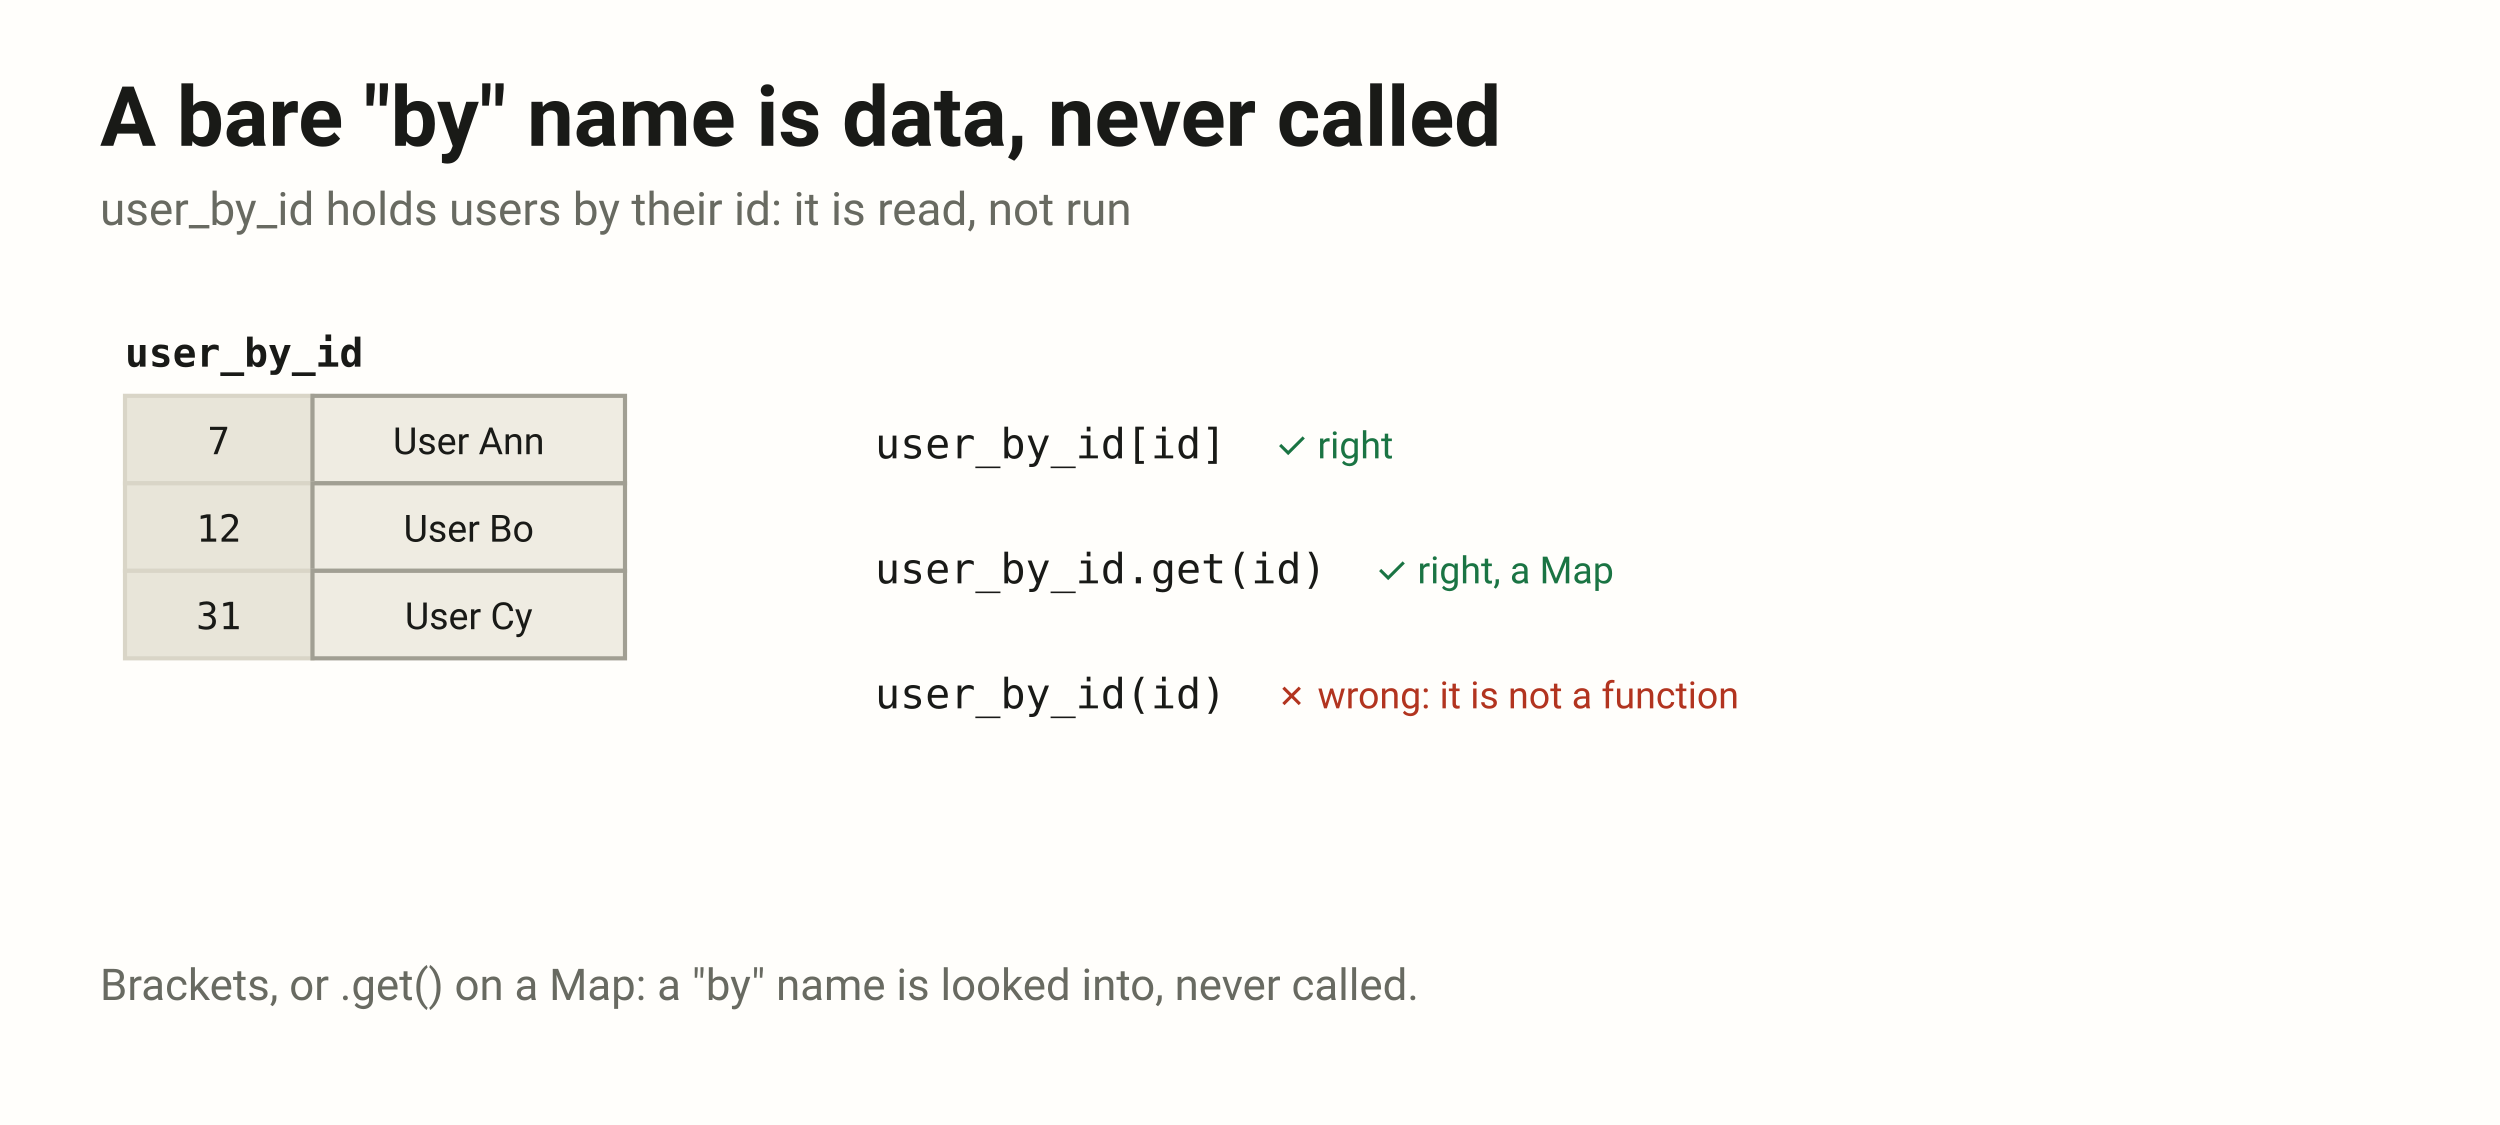
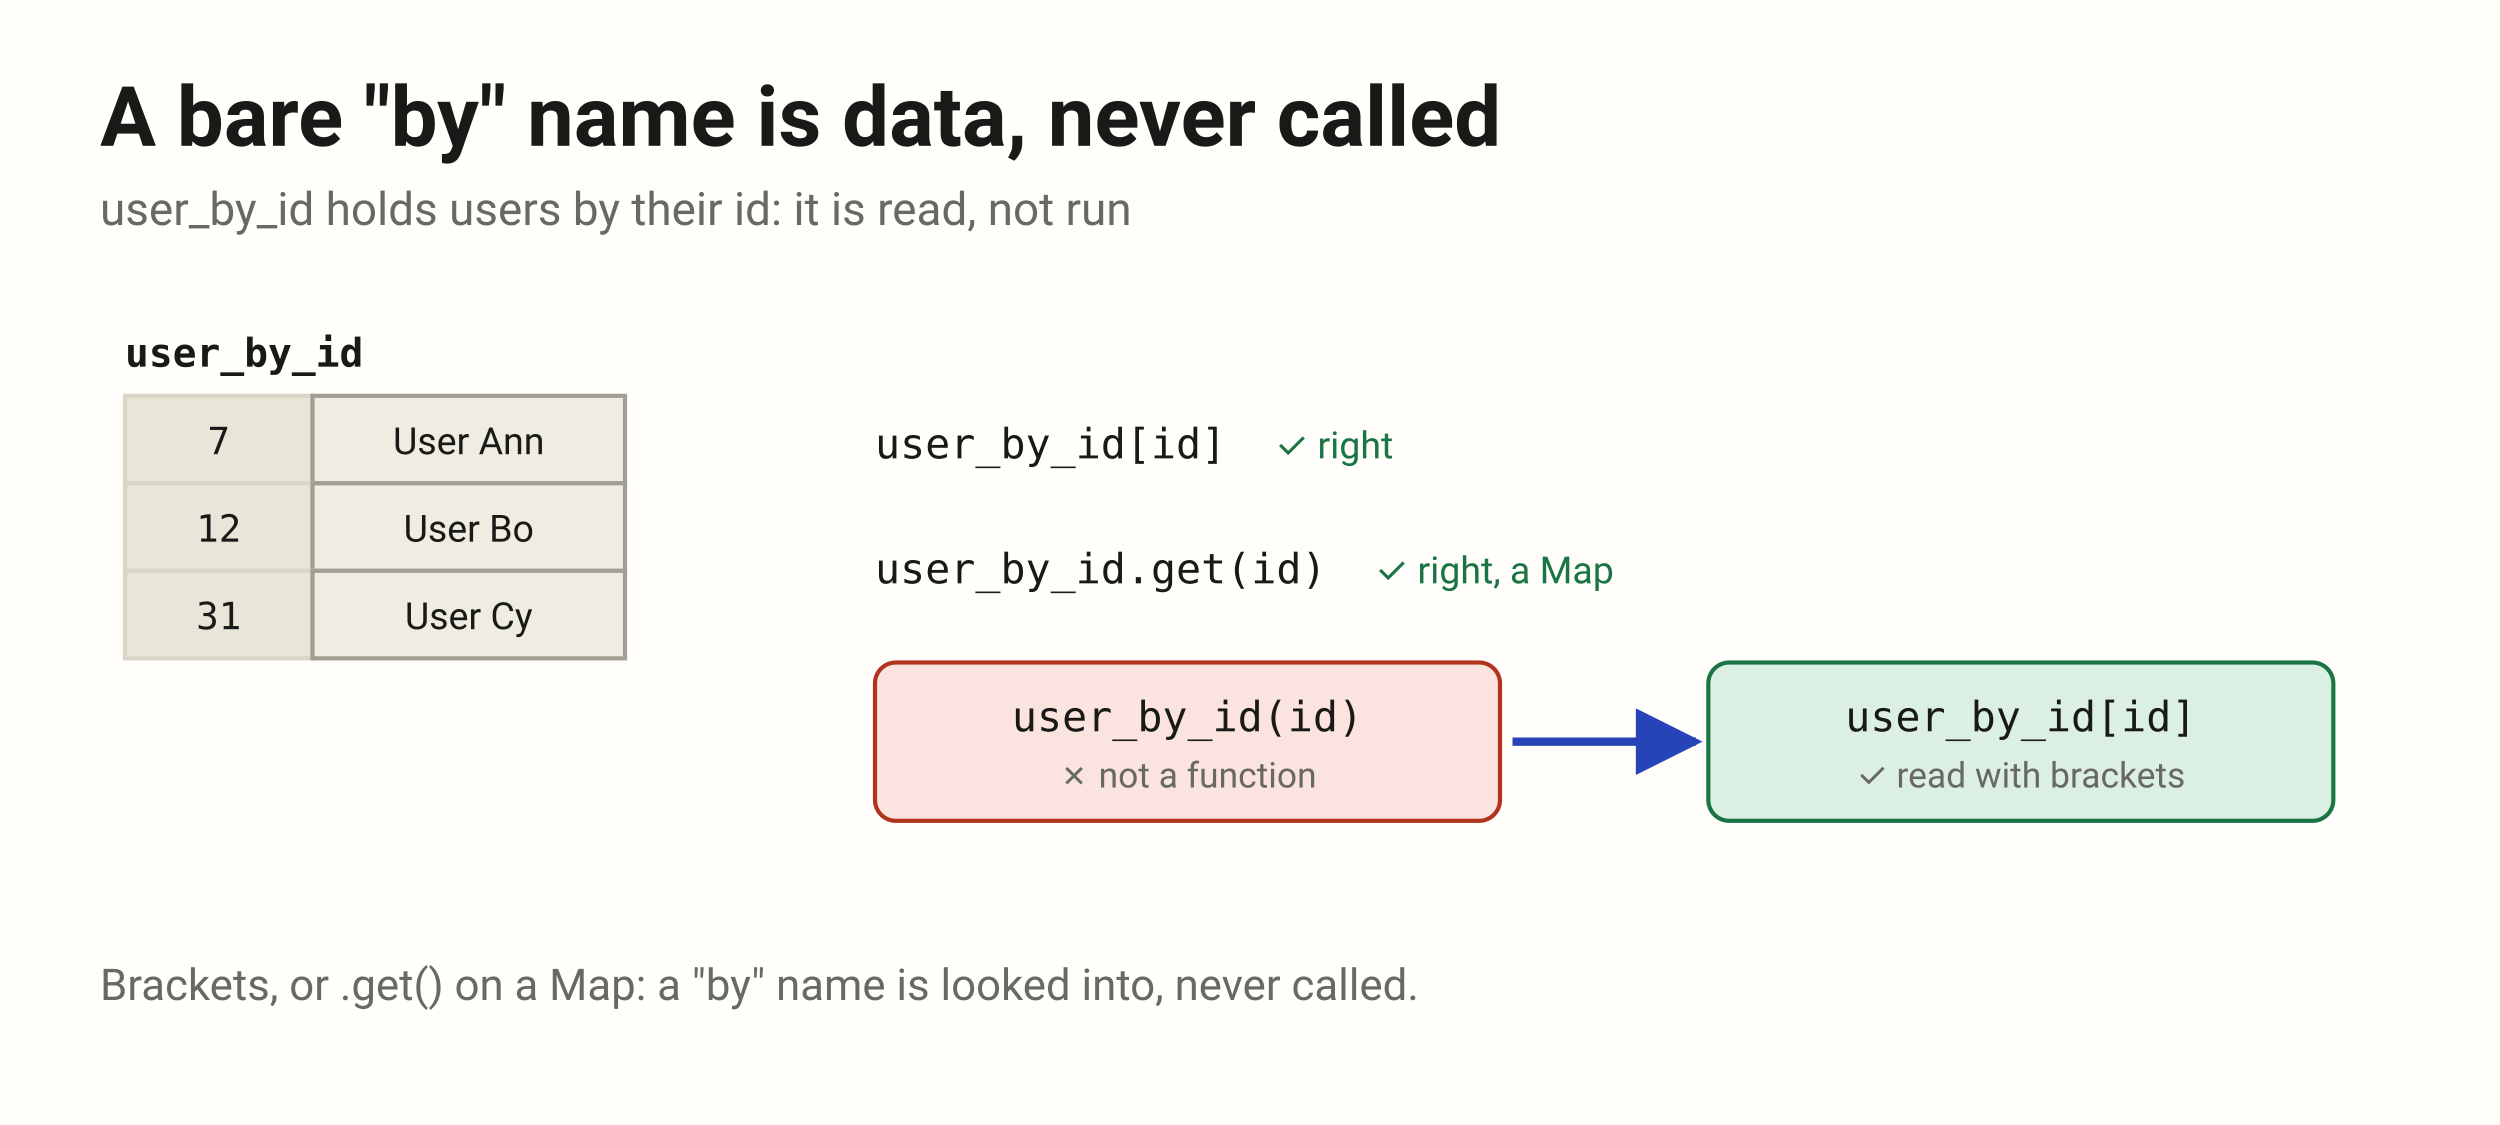
<svg xmlns="http://www.w3.org/2000/svg" width="1200" height="540" viewBox="0 0 1200 540" font-family="system-ui, -apple-system, 'Segoe UI', Roboto, sans-serif">
  <rect width="1200" height="540" fill="#fffefb" />
  <defs>
    <marker id="arrow" viewBox="0 0 10 10" refX="9" refY="5" markerWidth="8" markerHeight="8" orient="auto-start-reverse">
      <path d="M0 0 L10 5 L0 10 z" fill="#2743b8" />
    </marker>
  </defs>
  <text x="48" y="70" fill="#191a17" font-size="40" font-weight="700">A bare "by" name is data, never called</text>
  <text x="48" y="108" fill="#686a61" font-size="22">user_by_id holds users by their id: it is read, not run</text>
  <text x="60" y="176" fill="#191a17" font-size="19" font-family="ui-monospace, 'JetBrains Mono', Menlo, monospace" font-weight="700">user_by_id</text>
  <rect x="60" y="190" width="90" height="42" rx="0" fill="#e8e5d9" stroke="#d9d5c7" stroke-width="2" />
  <text x="105.0" y="218.0" fill="#191a17" font-size="18" font-family="ui-monospace, 'JetBrains Mono', Menlo, monospace" text-anchor="middle">7</text>
  <rect x="150" y="190" width="150" height="42" rx="0" fill="#efece2" stroke="#a19f93" stroke-width="2" />
  <text x="225.0" y="218.0" fill="#191a17" font-size="18" text-anchor="middle">User Ann</text>
  <rect x="60" y="232" width="90" height="42" rx="0" fill="#e8e5d9" stroke="#d9d5c7" stroke-width="2" />
  <text x="105.0" y="260.0" fill="#191a17" font-size="18" font-family="ui-monospace, 'JetBrains Mono', Menlo, monospace" text-anchor="middle">12</text>
  <rect x="150" y="232" width="150" height="42" rx="0" fill="#efece2" stroke="#a19f93" stroke-width="2" />
  <text x="225.0" y="260.0" fill="#191a17" font-size="18" text-anchor="middle">User Bo</text>
  <rect x="60" y="274" width="90" height="42" rx="0" fill="#e8e5d9" stroke="#d9d5c7" stroke-width="2" />
  <text x="105.0" y="302.0" fill="#191a17" font-size="18" font-family="ui-monospace, 'JetBrains Mono', Menlo, monospace" text-anchor="middle">31</text>
  <rect x="150" y="274" width="150" height="42" rx="0" fill="#efece2" stroke="#a19f93" stroke-width="2" />
  <text x="225.0" y="302.0" fill="#191a17" font-size="18" text-anchor="middle">User Cy</text>
  <text x="420" y="220" fill="#191a17" font-size="20" font-family="ui-monospace, 'JetBrains Mono', Menlo, monospace">user_by_id[id]</text>
  <text x="612.0" y="220" fill="#1a7443" font-size="18">✓ right</text>
  <text x="420" y="280" fill="#191a17" font-size="20" font-family="ui-monospace, 'JetBrains Mono', Menlo, monospace">user_by_id.get(id)</text>
  <text x="660.0" y="280" fill="#1a7443" font-size="18">✓ right, a Map</text>
-   <text x="420" y="340" fill="#191a17" font-size="20" font-family="ui-monospace, 'JetBrains Mono', Menlo, monospace">user_by_id(id)</text>
-   <text x="612.0" y="340" fill="#b2341f" font-size="18">✗ wrong: it is not a function</text>
+   <rect x="420" y="318" width="300" height="76" rx="10" fill="#fbe3df" stroke="#b2341f" stroke-width="2" />
+   <text x="570.0" y="351" fill="#191a17" font-size="20" font-family="ui-monospace, 'JetBrains Mono', Menlo, monospace" text-anchor="middle">user_by_id(id)</text>
+   <text x="570.0" y="378" fill="#686a61" font-size="17" text-anchor="middle">✗ not a function</text>
+   <rect x="820" y="318" width="300" height="76" rx="10" fill="#dcefe3" stroke="#1a7443" stroke-width="2" />
+   <text x="970.0" y="351" fill="#191a17" font-size="20" font-family="ui-monospace, 'JetBrains Mono', Menlo, monospace" text-anchor="middle">user_by_id[id]</text>
+   <text x="970.0" y="378" fill="#686a61" font-size="17" text-anchor="middle">✓ read with brackets</text>
+   <line x1="726" y1="356" x2="814" y2="356" stroke="#2743b8" stroke-width="4" marker-end="url(#arrow)" />
  <text x="48" y="480" fill="#686a61" font-size="21">Brackets, or .get() on a Map: a "by" name is looked into, never called.</text>
</svg>
